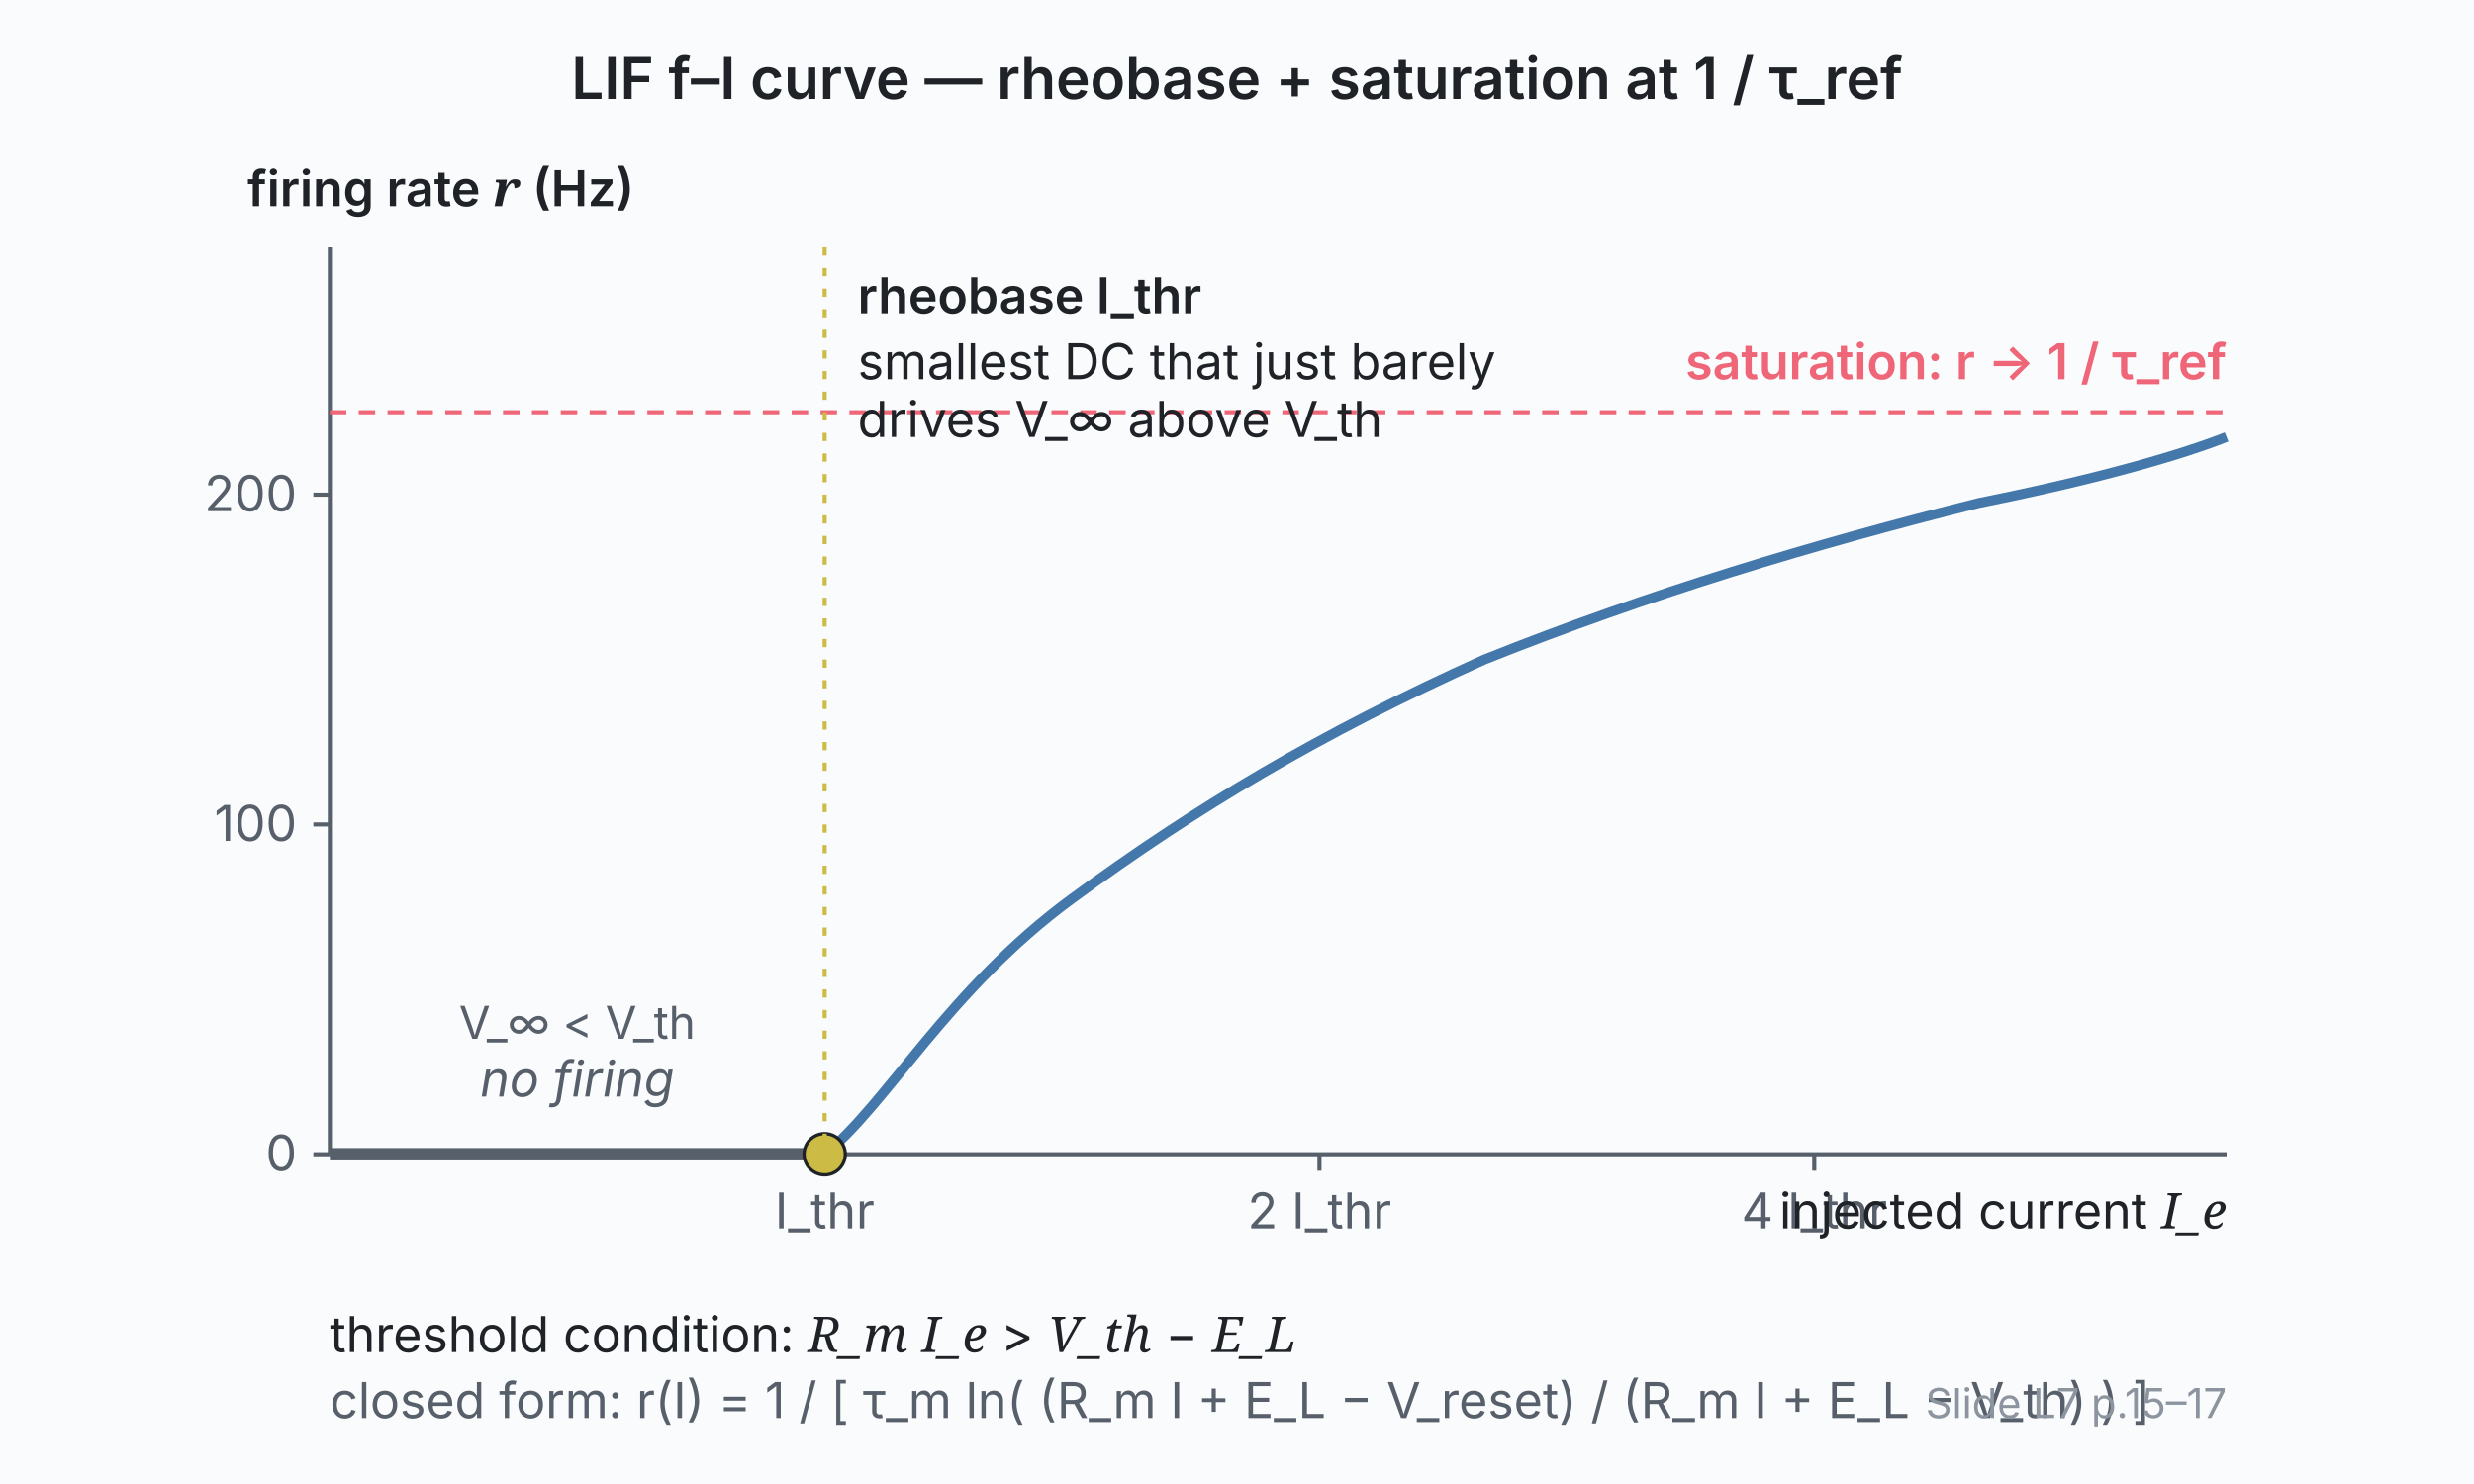
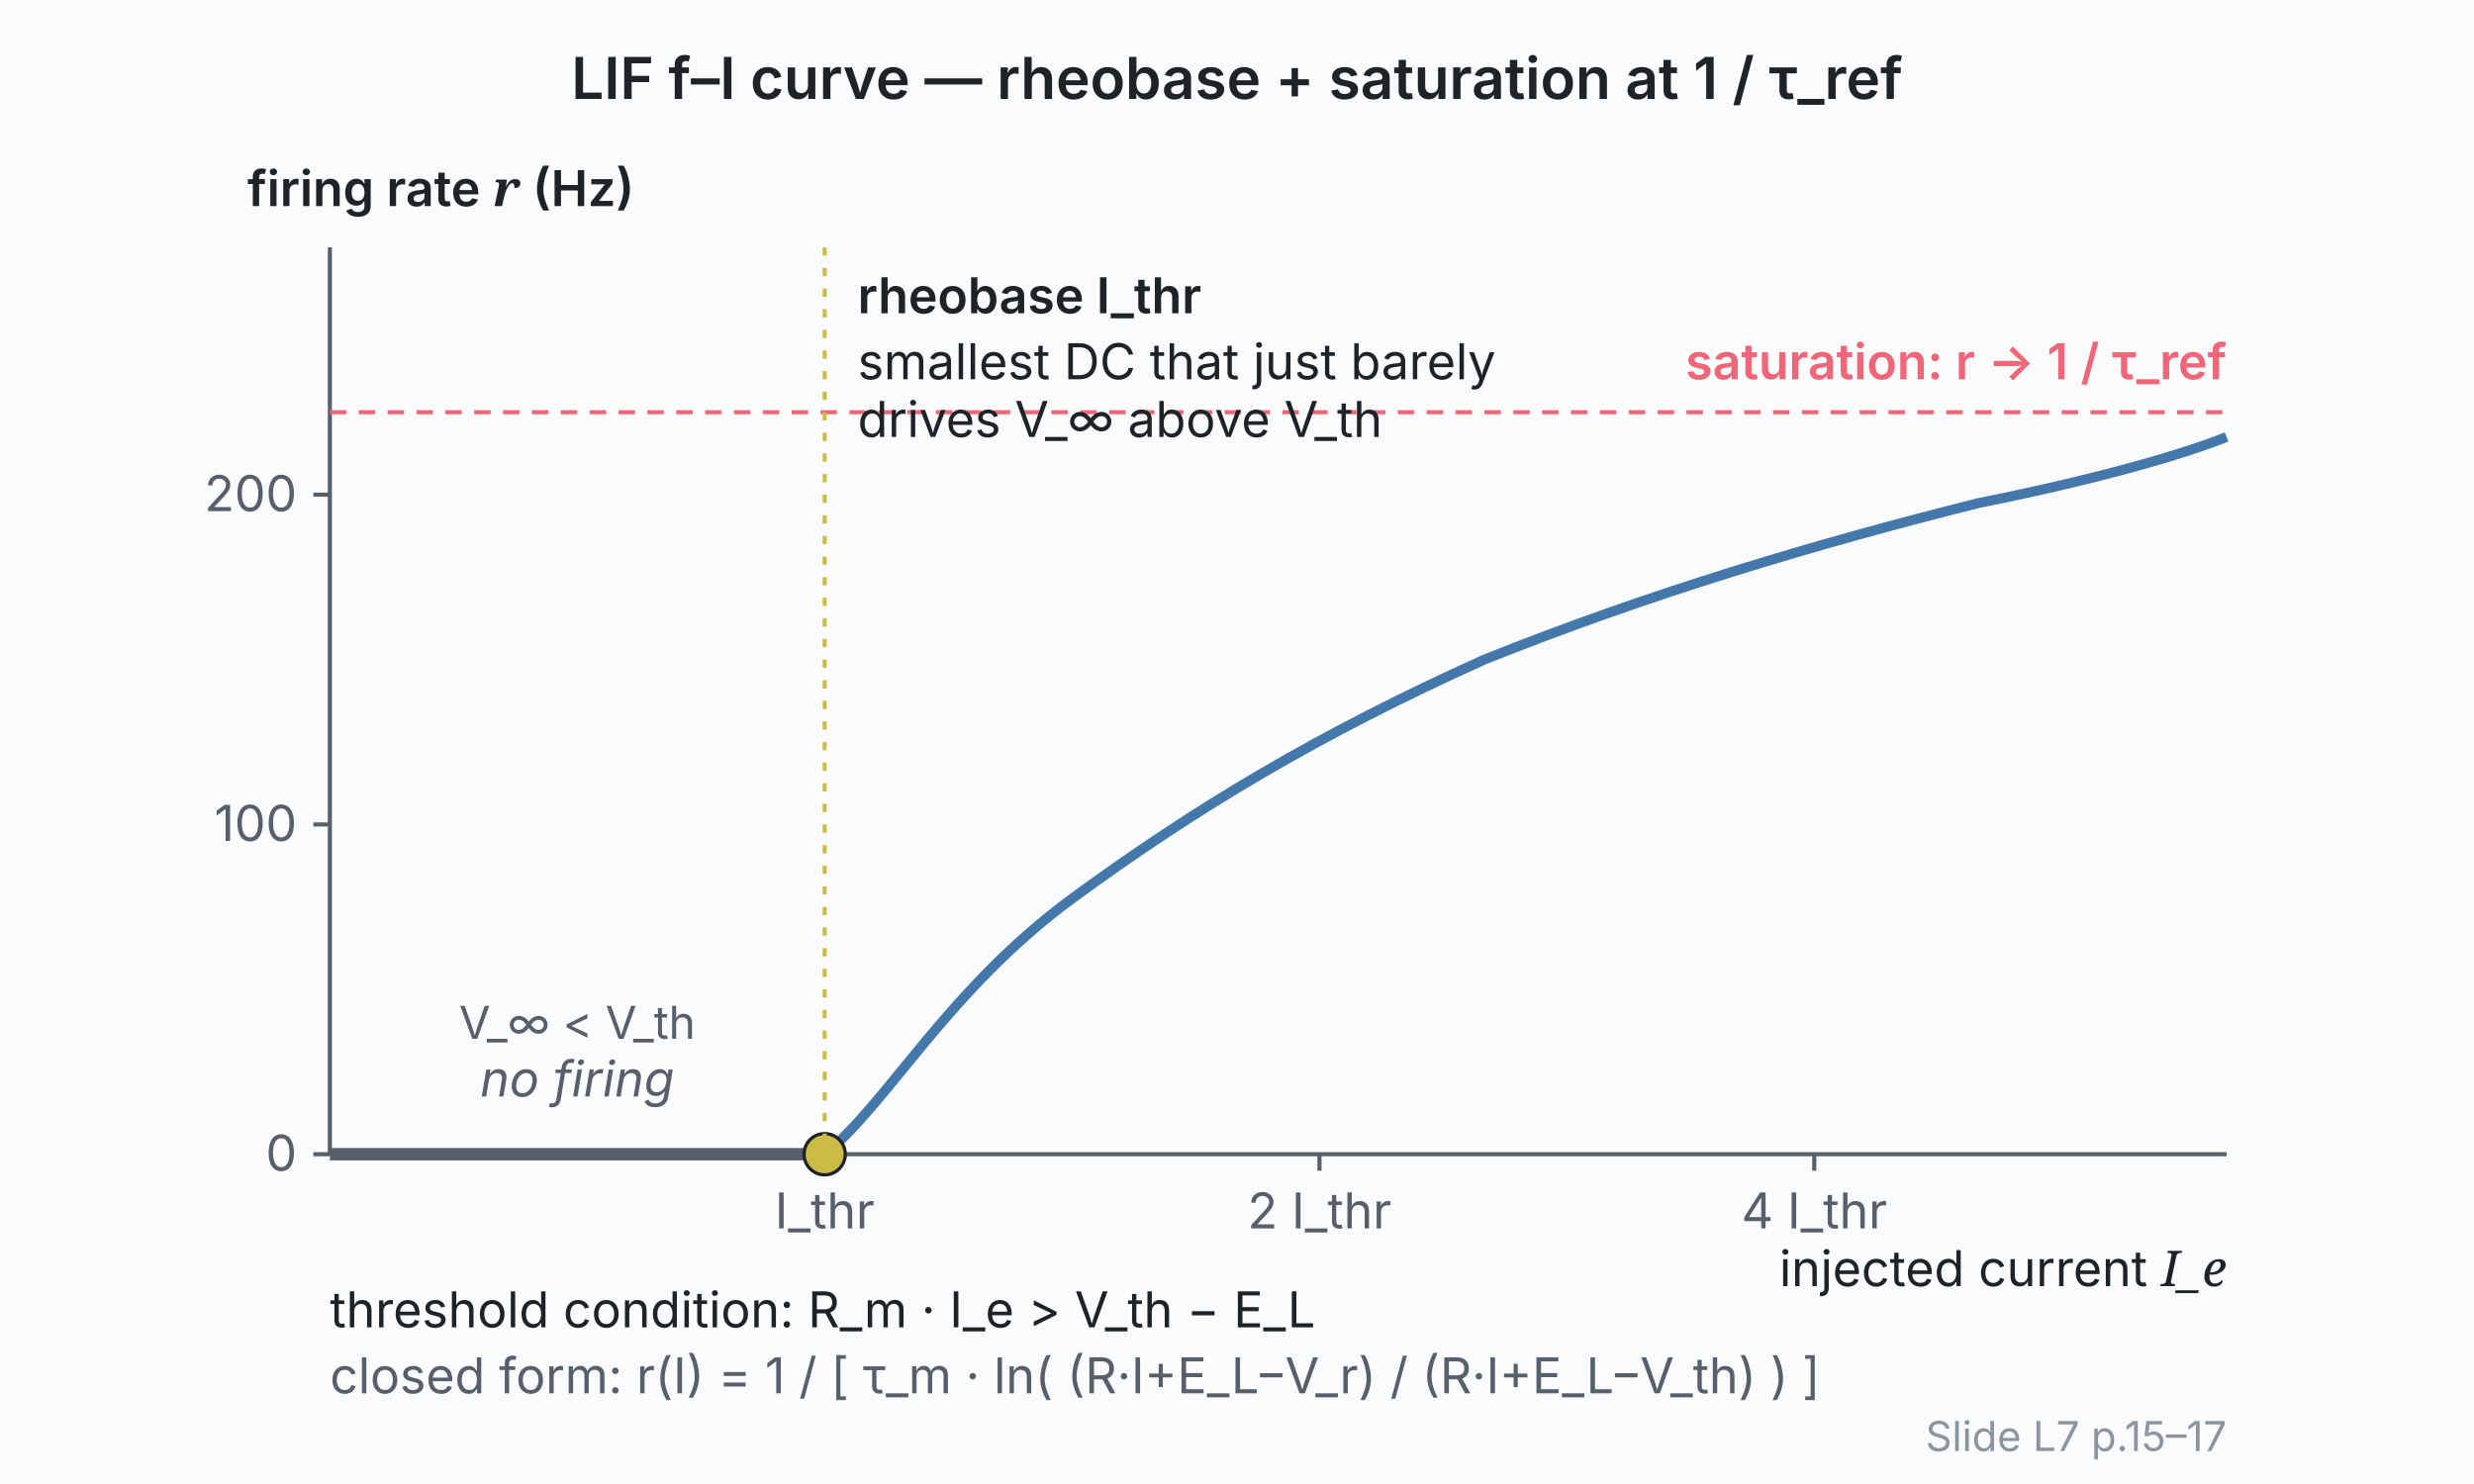
<svg xmlns="http://www.w3.org/2000/svg" viewBox="0 0 600 360" width="100%" height="auto" font-family="Inter, system-ui, sans-serif" font-size="12">
  <rect width="600" height="360" fill="#fafbfc" />
  <text x="300" y="24" text-anchor="middle" fill="#1f2328" font-size="14" font-weight="600">
    LIF f–I curve  —  rheobase  +  saturation at 1 / τ_ref
  </text>
  <text x="60" y="50" fill="#1f2328" font-weight="600">firing rate  <tspan font-style="italic" font-family="'Source Serif 4', 'Source Serif Pro', serif">r</tspan>  (Hz)</text>
  <line x1="80" y1="60" x2="80" y2="280" stroke="#57606a" stroke-width="1" />
  <line x1="80" y1="280" x2="540" y2="280" stroke="#57606a" stroke-width="1" />
  <line x1="76" y1="280" x2="80" y2="280" stroke="#57606a" />
  <text x="72" y="284" text-anchor="end" fill="#57606a">0</text>
  <line x1="76" y1="200" x2="80" y2="200" stroke="#57606a" />
  <text x="72" y="204" text-anchor="end" fill="#57606a">100</text>
  <line x1="76" y1="120" x2="80" y2="120" stroke="#57606a" />
  <text x="72" y="124" text-anchor="end" fill="#57606a">200</text>
  <line x1="80" y1="100" x2="540" y2="100" stroke="#ee6677" stroke-width="1" stroke-dasharray="4 3" />
  <text x="540" y="92" text-anchor="end" fill="#ee6677" font-weight="600">saturation:  r → 1 / τ_ref</text>
  <line x1="200" y1="280" x2="200" y2="284" stroke="#57606a" />
  <line x1="320" y1="280" x2="320" y2="284" stroke="#57606a" />
  <line x1="440" y1="280" x2="440" y2="284" stroke="#57606a" />
  <text x="200" y="298" text-anchor="middle" fill="#57606a">I_thr</text>
  <text x="320" y="298" text-anchor="middle" fill="#57606a">2 I_thr</text>
  <text x="440" y="298" text-anchor="middle" fill="#57606a">4 I_thr</text>
-   <text x="540" y="298" text-anchor="end" fill="#1f2328">injected current  <tspan font-style="italic" font-family="'Source Serif 4', 'Source Serif Pro', serif">I_e</tspan>
+   <text x="540" y="312" text-anchor="end" fill="#1f2328">injected current  <tspan font-style="italic" font-family="'Source Serif 4', 'Source Serif Pro', serif">I_e</tspan>
  </text>
  <line x1="80" y1="280" x2="200" y2="280" stroke="#57606a" stroke-width="3" />
  <text x="140" y="266" text-anchor="middle" fill="#57606a" font-style="italic">no firing</text>
  <text x="140" y="252" text-anchor="middle" fill="#57606a" font-size="11">V_∞ &lt; V_th</text>
  <path d="M 200 280            C 215 268, 230 240, 260 218            C 290 196, 320 178, 360 160            C 400 144, 440 132, 480 122            C 510 116, 530 110, 540 106" fill="none" stroke="#4477aa" stroke-width="2.4" />
  <circle cx="200" cy="280" r="5" fill="#ccbb44" stroke="#1f2328" stroke-width="0.8" />
  <line x1="200" y1="60" x2="200" y2="280" stroke="#ccbb44" stroke-width="1" stroke-dasharray="2 3" />
  <text x="208" y="76" fill="#1f2328" font-weight="600">rheobase  I_thr</text>
  <text x="208" y="92" fill="#1f2328">smallest DC that just barely</text>
  <text x="208" y="106" fill="#1f2328">drives V_∞ above V_th</text>
-   <text x="80" y="328" fill="#1f2328">
-     threshold condition:  <tspan font-style="italic" font-family="'Source Serif 4', 'Source Serif Pro', serif">R_m</tspan>
-     <tspan font-style="italic" font-family="'Source Serif 4', 'Source Serif Pro', serif">I_e</tspan> &gt;
-     <tspan font-style="italic" font-family="'Source Serif 4', 'Source Serif Pro', serif">V_th</tspan> −
-     <tspan font-style="italic" font-family="'Source Serif 4', 'Source Serif Pro', serif">E_L</tspan>
-   </text>
-   <text x="80" y="344" fill="#57606a">
-     closed form:  r(I) = 1 / [ τ_m  ln( (R_m I + E_L − V_reset) / (R_m I + E_L − V_th) ) ]
-   </text>
-   <text x="540" y="344" text-anchor="end" fill="#8c959f" font-size="10">Slide L7 p.15–17</text>
+   <text x="80" y="322" fill="#1f2328">threshold condition:  R_m · I_e &gt; V_th − E_L</text>
+   <text x="80" y="338" fill="#57606a">closed form:  r(I) = 1 / [ τ_m · ln( (R·I+E_L−V_r) / (R·I+E_L−V_th) ) ]</text>
+   <text x="540" y="352" text-anchor="end" fill="#8c959f" font-size="10">Slide L7 p.15–17</text>
</svg>
